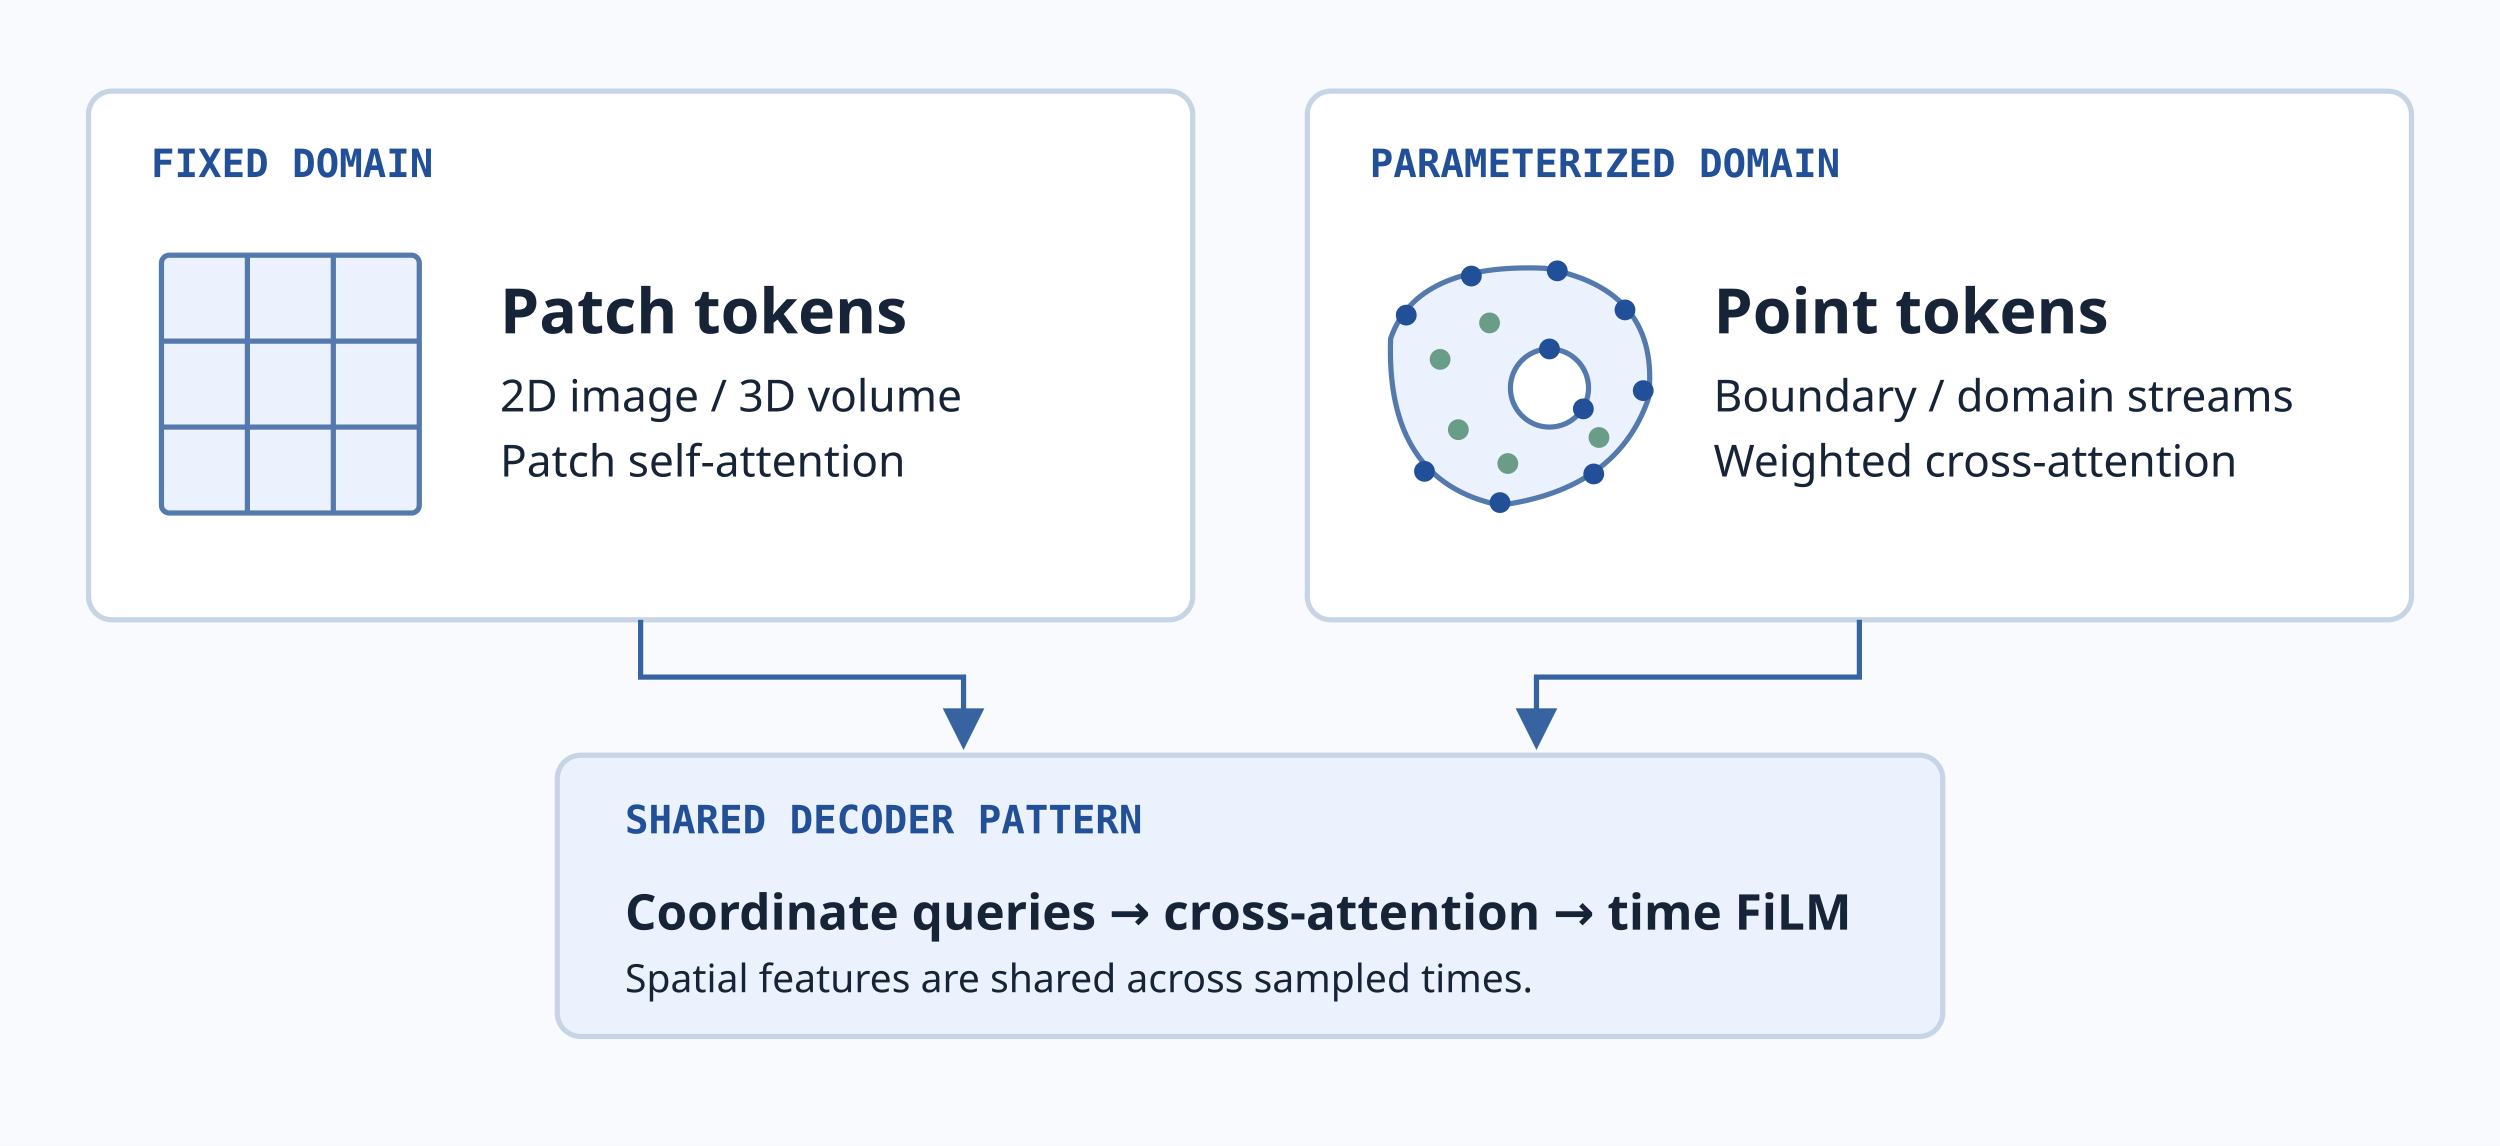
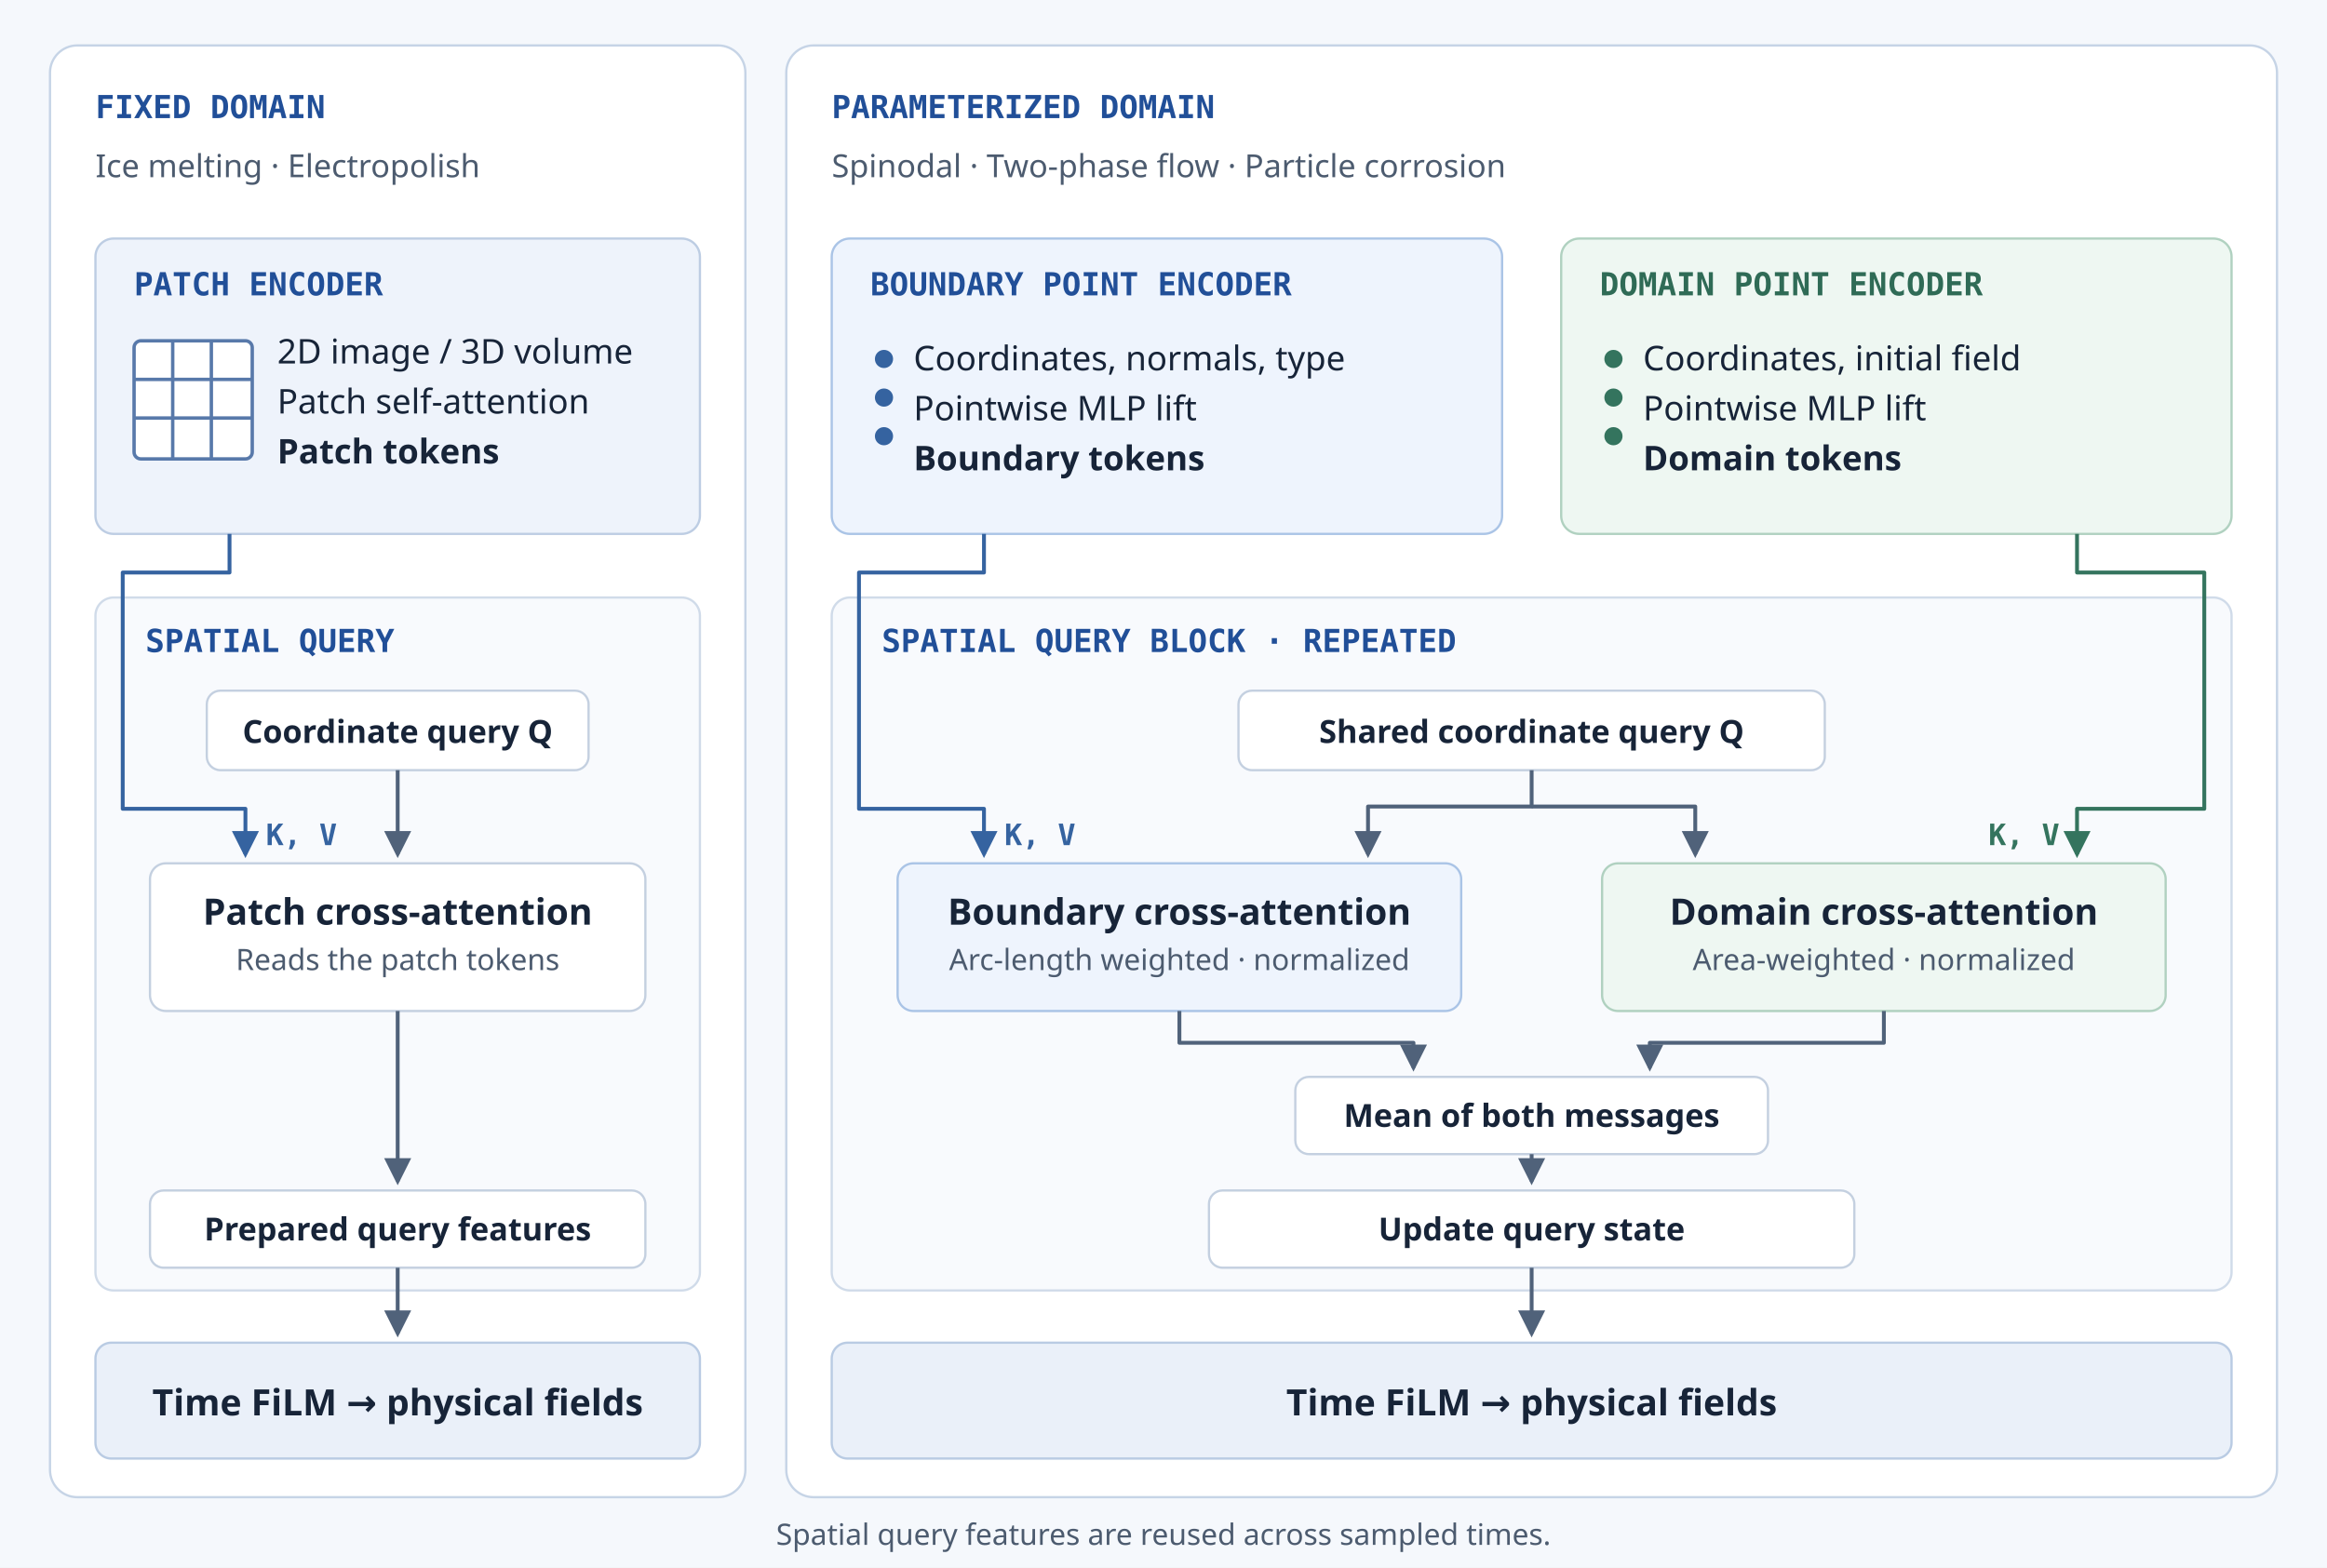
- <svg xmlns="http://www.w3.org/2000/svg" width="960" height="440" viewBox="0 0 960 440" role="img" aria-labelledby="title description">
+ <svg xmlns="http://www.w3.org/2000/svg" width="1024" height="690" viewBox="0 0 1024 690" role="img" aria-labelledby="title description">
  <defs>
-     <marker id="arrow" markerWidth="8" markerHeight="8" refX="6" refY="4" orient="auto">
-       <path d="M0 0L8 4L0 8Z" fill="#3764a0" />
+     <marker id="arrow" markerWidth="7" markerHeight="7" refX="6" refY="3.5" orient="auto">
+       <path d="M0 0L7 3.5L0 7Z" fill="#50627a" />
+     </marker>
+     <marker id="boundary-arrow" markerWidth="7" markerHeight="7" refX="6" refY="3.5" orient="auto">
+       <path d="M0 0L7 3.5L0 7Z" fill="#3563a0" />
+     </marker>
+     <marker id="domain-arrow" markerWidth="7" markerHeight="7" refX="6" refY="3.5" orient="auto">
+       <path d="M0 0L7 3.5L0 7Z" fill="#34745e" />
    </marker>
  </defs>
-   <rect width="960" height="440" fill="#f8fafd" />
-   <g fill="#fff" stroke="#c6d4e6" stroke-width="2">
-     <rect x="34" y="35" width="424" height="203" rx="9" />
-     <rect x="502" y="35" width="424" height="203" rx="9" />
-     <rect x="214" y="290" width="532" height="108" rx="9" fill="#ebf2fd" />
+   <rect width="1024" height="690" fill="#f5f8fc" />
+   <g fill="#fff" stroke="#c6d4e6">
+     <rect x="22" y="20" width="306" height="639" rx="12" />
+     <rect x="346" y="20" width="656" height="639" rx="12" />
  </g>
-   <g fill="#214f98" font-family="monospace" font-size="15" font-weight="700">
-     <text x="58" y="68">FIXED DOMAIN</text>
-     <text x="526" y="68">PARAMETERIZED DOMAIN</text>
-     <text x="240" y="320">SHARED DECODER PATTERN</text>
+   <rect x="42" y="105" width="266" height="130" rx="8" fill="#eef3fb" stroke="#bdcde3" />
+   <rect x="366" y="105" width="295" height="130" rx="8" fill="#eef4fd" stroke="#aac4e6" />
+   <rect x="687" y="105" width="295" height="130" rx="8" fill="#eef7f2" stroke="#b0d1c0" />
+   <g fill="none" stroke="#5879aa" stroke-width="1.5">
+     <rect x="59" y="150" width="52" height="52" rx="3" fill="#fff" />
+     <path d="M76 150v52m17-52v52M59 167h52m-52 17h52" />
  </g>
-   <g stroke="#5479ad" stroke-width="2">
-     <rect x="62" y="98" width="99" height="99" rx="3" fill="#ebf2fd" />
-     <path d="M95 98v99m33-99v99M62 131h99m-99 33h99" />
-     <path d="M534 130Q544 101 593 103Q638 111 633 153Q621 188 576 194Q532 185 534 130Z" fill="#ebf2fd" />
-     <circle cx="595" cy="149" r="15" fill="#fff" />
+   <g fill="#3563a0">
+     <circle cx="389" cy="158" r="4" />
+     <circle cx="389" cy="175" r="4" />
+     <circle cx="389" cy="192" r="4" />
  </g>
-   <g fill="#214f98">
-     <circle cx="540" cy="121" r="4" />
-     <circle cx="565" cy="106" r="4" />
-     <circle cx="598" cy="104" r="4" />
-     <circle cx="624" cy="119" r="4" />
-     <circle cx="631" cy="150" r="4" />
-     <circle cx="612" cy="182" r="4" />
-     <circle cx="576" cy="193" r="4" />
-     <circle cx="547" cy="181" r="4" />
-     <circle cx="595" cy="134" r="4" />
-     <circle cx="608" cy="157" r="4" />
+   <g fill="#34745e">
+     <circle cx="710" cy="158" r="4" />
+     <circle cx="710" cy="175" r="4" />
+     <circle cx="710" cy="192" r="4" />
  </g>
-   <g fill="#699d87">
-     <circle cx="553" cy="138" r="4" />
-     <circle cx="572" cy="124" r="4" />
-     <circle cx="560" cy="165" r="4" />
-     <circle cx="579" cy="178" r="4" />
-     <circle cx="614" cy="168" r="4" />
+   <g fill="#f8fafd" stroke="#d0dbe9">
+     <rect x="42" y="263" width="266" height="305" rx="8" />
+     <rect x="366" y="263" width="616" height="305" rx="8" />
  </g>
-   <g font-family="system-ui, sans-serif" fill="#172438">
-     <g font-size="24" font-weight="700">
-       <text x="192" y="128">Patch tokens</text>
-       <text x="658" y="128">Point tokens</text>
+   <g fill="#fff" stroke="#c4d0e0">
+     <rect x="91" y="304" width="168" height="35" rx="6" />
+     <rect x="545" y="304" width="258" height="35" rx="6" />
+     <rect x="66" y="380" width="218" height="65" rx="7" />
+     <rect x="570" y="474" width="208" height="34" rx="6" />
+     <rect x="66" y="524" width="218" height="34" rx="6" />
+     <rect x="532" y="524" width="284" height="34" rx="6" />
+   </g>
+   <rect x="395" y="380" width="248" height="65" rx="7" fill="#eef4fd" stroke="#aac4e6" />
+   <rect x="705" y="380" width="248" height="65" rx="7" fill="#eef7f2" stroke="#b0d1c0" />
+   <g fill="none" stroke-width="1.7" stroke-linejoin="round">
+     <path d="M101 235v17H54v104h54v20" stroke="#3563a0" marker-end="url(#boundary-arrow)" />
+     <path d="M433 235v17h-55v104h55v20" stroke="#3563a0" marker-end="url(#boundary-arrow)" />
+     <path d="M914 235v17h56v104h-56v20" stroke="#34745e" marker-end="url(#domain-arrow)" />
+   </g>
+   <g fill="none" stroke="#50627a" stroke-width="1.7" stroke-linejoin="round" marker-end="url(#arrow)">
+     <path d="M175 339v37" />
+     <path d="M674 339v16h-72v21" />
+     <path d="M674 355h72v21" />
+     <path d="M175 445v75" />
+     <path d="M519 445v14h103v11" />
+     <path d="M829 445v14H726v11" />
+     <path d="M674 508v12" />
+     <path d="M175 558v29" />
+     <path d="M674 558v29" />
+   </g>
+   <g fill="#eaf0f9" stroke="#b9cbe3">
+     <rect x="42" y="591" width="266" height="51" rx="7" />
+     <rect x="366" y="591" width="616" height="51" rx="7" />
+   </g>
+   <g fill="#214f98" font-family="monospace" font-size="14" font-weight="700">
+     <text x="42" y="52">FIXED DOMAIN</text>
+     <text x="366" y="52">PARAMETERIZED DOMAIN</text>
+     <text x="59" y="130">PATCH ENCODER</text>
+     <text x="383" y="130">BOUNDARY POINT ENCODER</text>
+     <text x="704" y="130" fill="#2f6b56">DOMAIN POINT ENCODER</text>
+     <text x="64" y="287">SPATIAL QUERY</text>
+     <text x="388" y="287">SPATIAL QUERY BLOCK · REPEATED</text>
+   </g>
+   <g fill="#172438" font-family="system-ui, sans-serif">
+     <g font-size="14" fill="#4c5b6f">
+       <text x="42" y="78">Ice melting · Electropolish</text>
+       <text x="366" y="78">Spinodal · Two-phase flow · Particle corrosion</text>
    </g>
-     <g font-size="17">
-       <text x="192" y="158">2D image / 3D volume</text>
-       <text x="192" y="183">Patch self-attention</text>
-       <text x="658" y="158">Boundary / domain streams</text>
-       <text x="658" y="183">Weighted cross-attention</text>
+     <g font-size="15">
+       <text x="122" y="160">2D image / 3D volume</text>
+       <text x="122" y="182">Patch self-attention</text>
+       <text x="122" y="204" font-weight="650">Patch tokens</text>
+       <text x="402" y="163">Coordinates, normals, type</text>
+       <text x="402" y="185">Pointwise MLP lift</text>
+       <text x="402" y="207" font-weight="650">Boundary tokens</text>
+       <text x="723" y="163">Coordinates, initial field</text>
+       <text x="723" y="185">Pointwise MLP lift</text>
+       <text x="723" y="207" font-weight="650">Domain tokens</text>
    </g>
-     <text x="240" y="357" font-size="19" font-weight="650">Coordinate queries → cross-attention → time FiLM</text>
-     <text x="240" y="381" font-size="15">Spatial features are shared across sampled times.</text>
-   </g>
-   <g fill="none" stroke="#3764a0" stroke-width="2" marker-end="url(#arrow)">
-     <path d="M246 238v22h124v24" />
-     <path d="M714 238v22H590v24" />
+     <g font-size="13" font-family="monospace" font-weight="700">
+       <text x="117" y="372" fill="#3563a0">K, V</text>
+       <text x="442" y="372" fill="#3563a0">K, V</text>
+       <text x="875" y="372" fill="#34745e">K, V</text>
+     </g>
+     <g text-anchor="middle">
+       <g font-size="14" font-weight="650">
+         <text x="175" y="327">Coordinate query Q</text>
+         <text x="674" y="327">Shared coordinate query Q</text>
+         <text x="175" y="546">Prepared query features</text>
+         <text x="674" y="496">Mean of both messages</text>
+         <text x="674" y="546">Update query state</text>
+       </g>
+       <g font-size="16" font-weight="700">
+         <text x="175" y="407">Patch cross-attention</text>
+         <text x="519" y="407">Boundary cross-attention</text>
+         <text x="829" y="407">Domain cross-attention</text>
+       </g>
+       <g font-size="13" fill="#4c5b6f">
+         <text x="175" y="427">Reads the patch tokens</text>
+         <text x="519" y="427">Arc-length weighted · normalized</text>
+         <text x="829" y="427">Area-weighted · normalized</text>
+         <text x="512" y="680">Spatial query features are reused across sampled times.</text>
+       </g>
+       <g font-size="16" font-weight="650">
+         <text x="175" y="623">Time FiLM → physical fields</text>
+         <text x="674" y="623">Time FiLM → physical fields</text>
+       </g>
+     </g>
  </g>
</svg>
